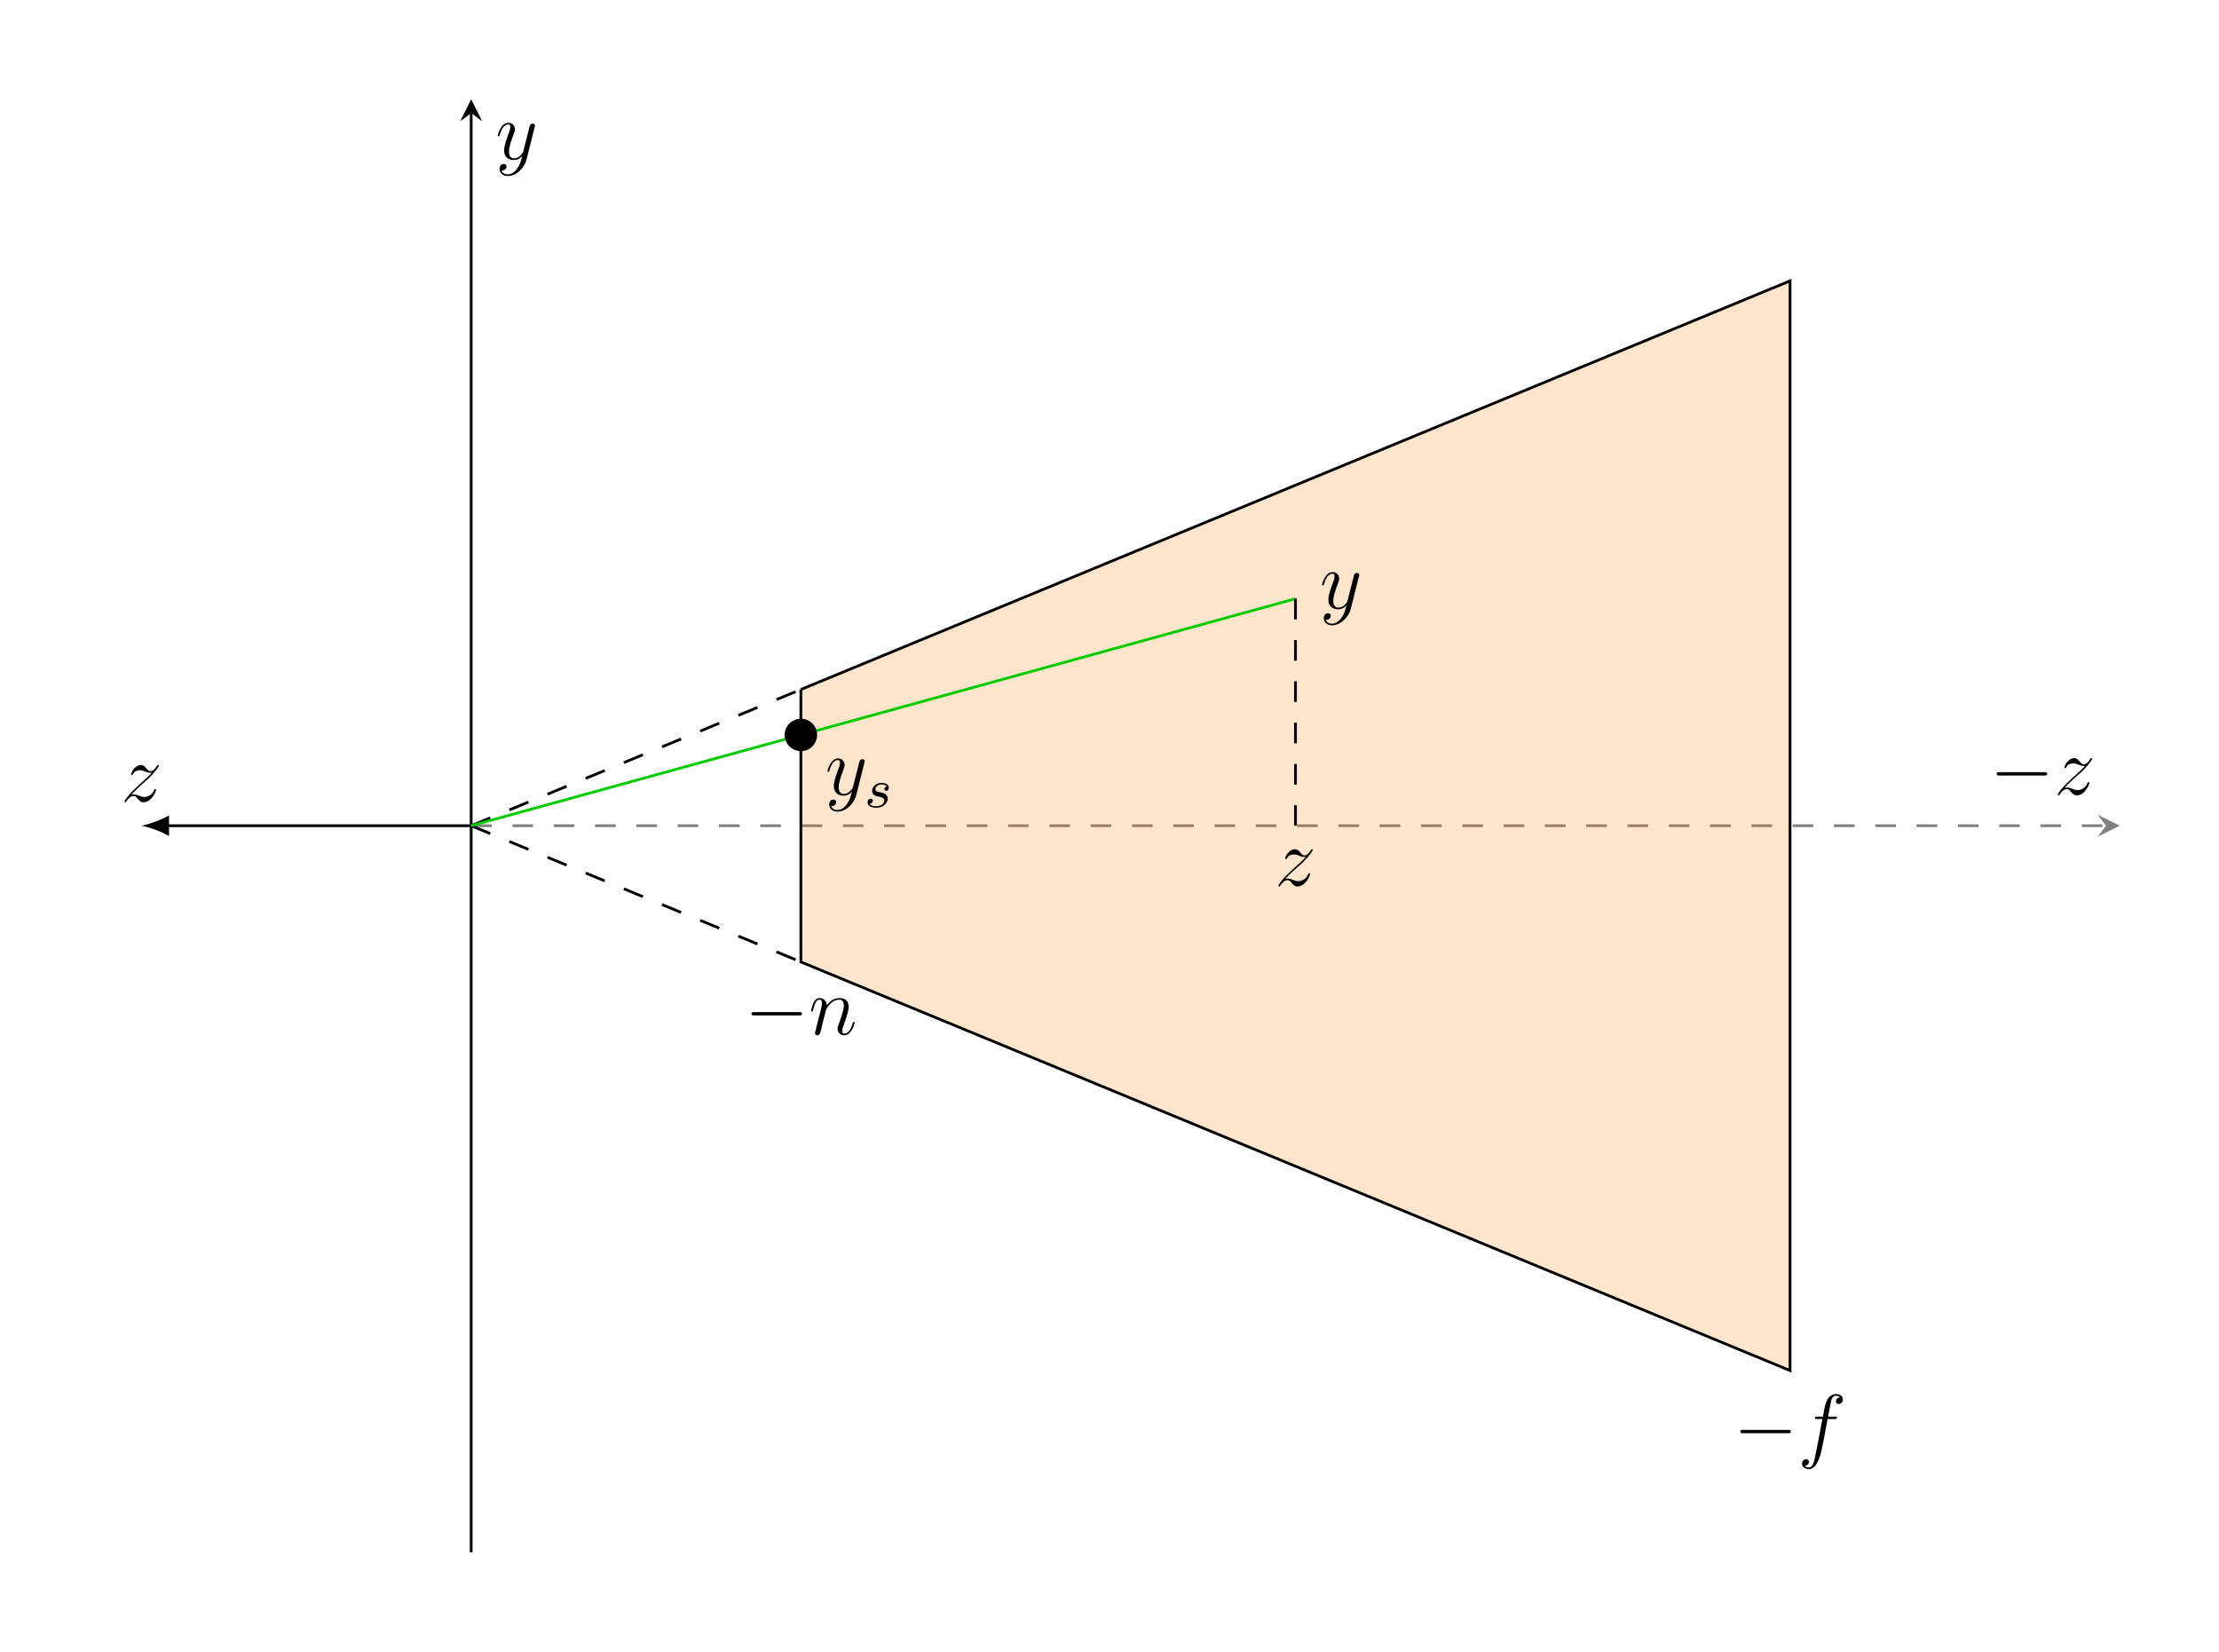
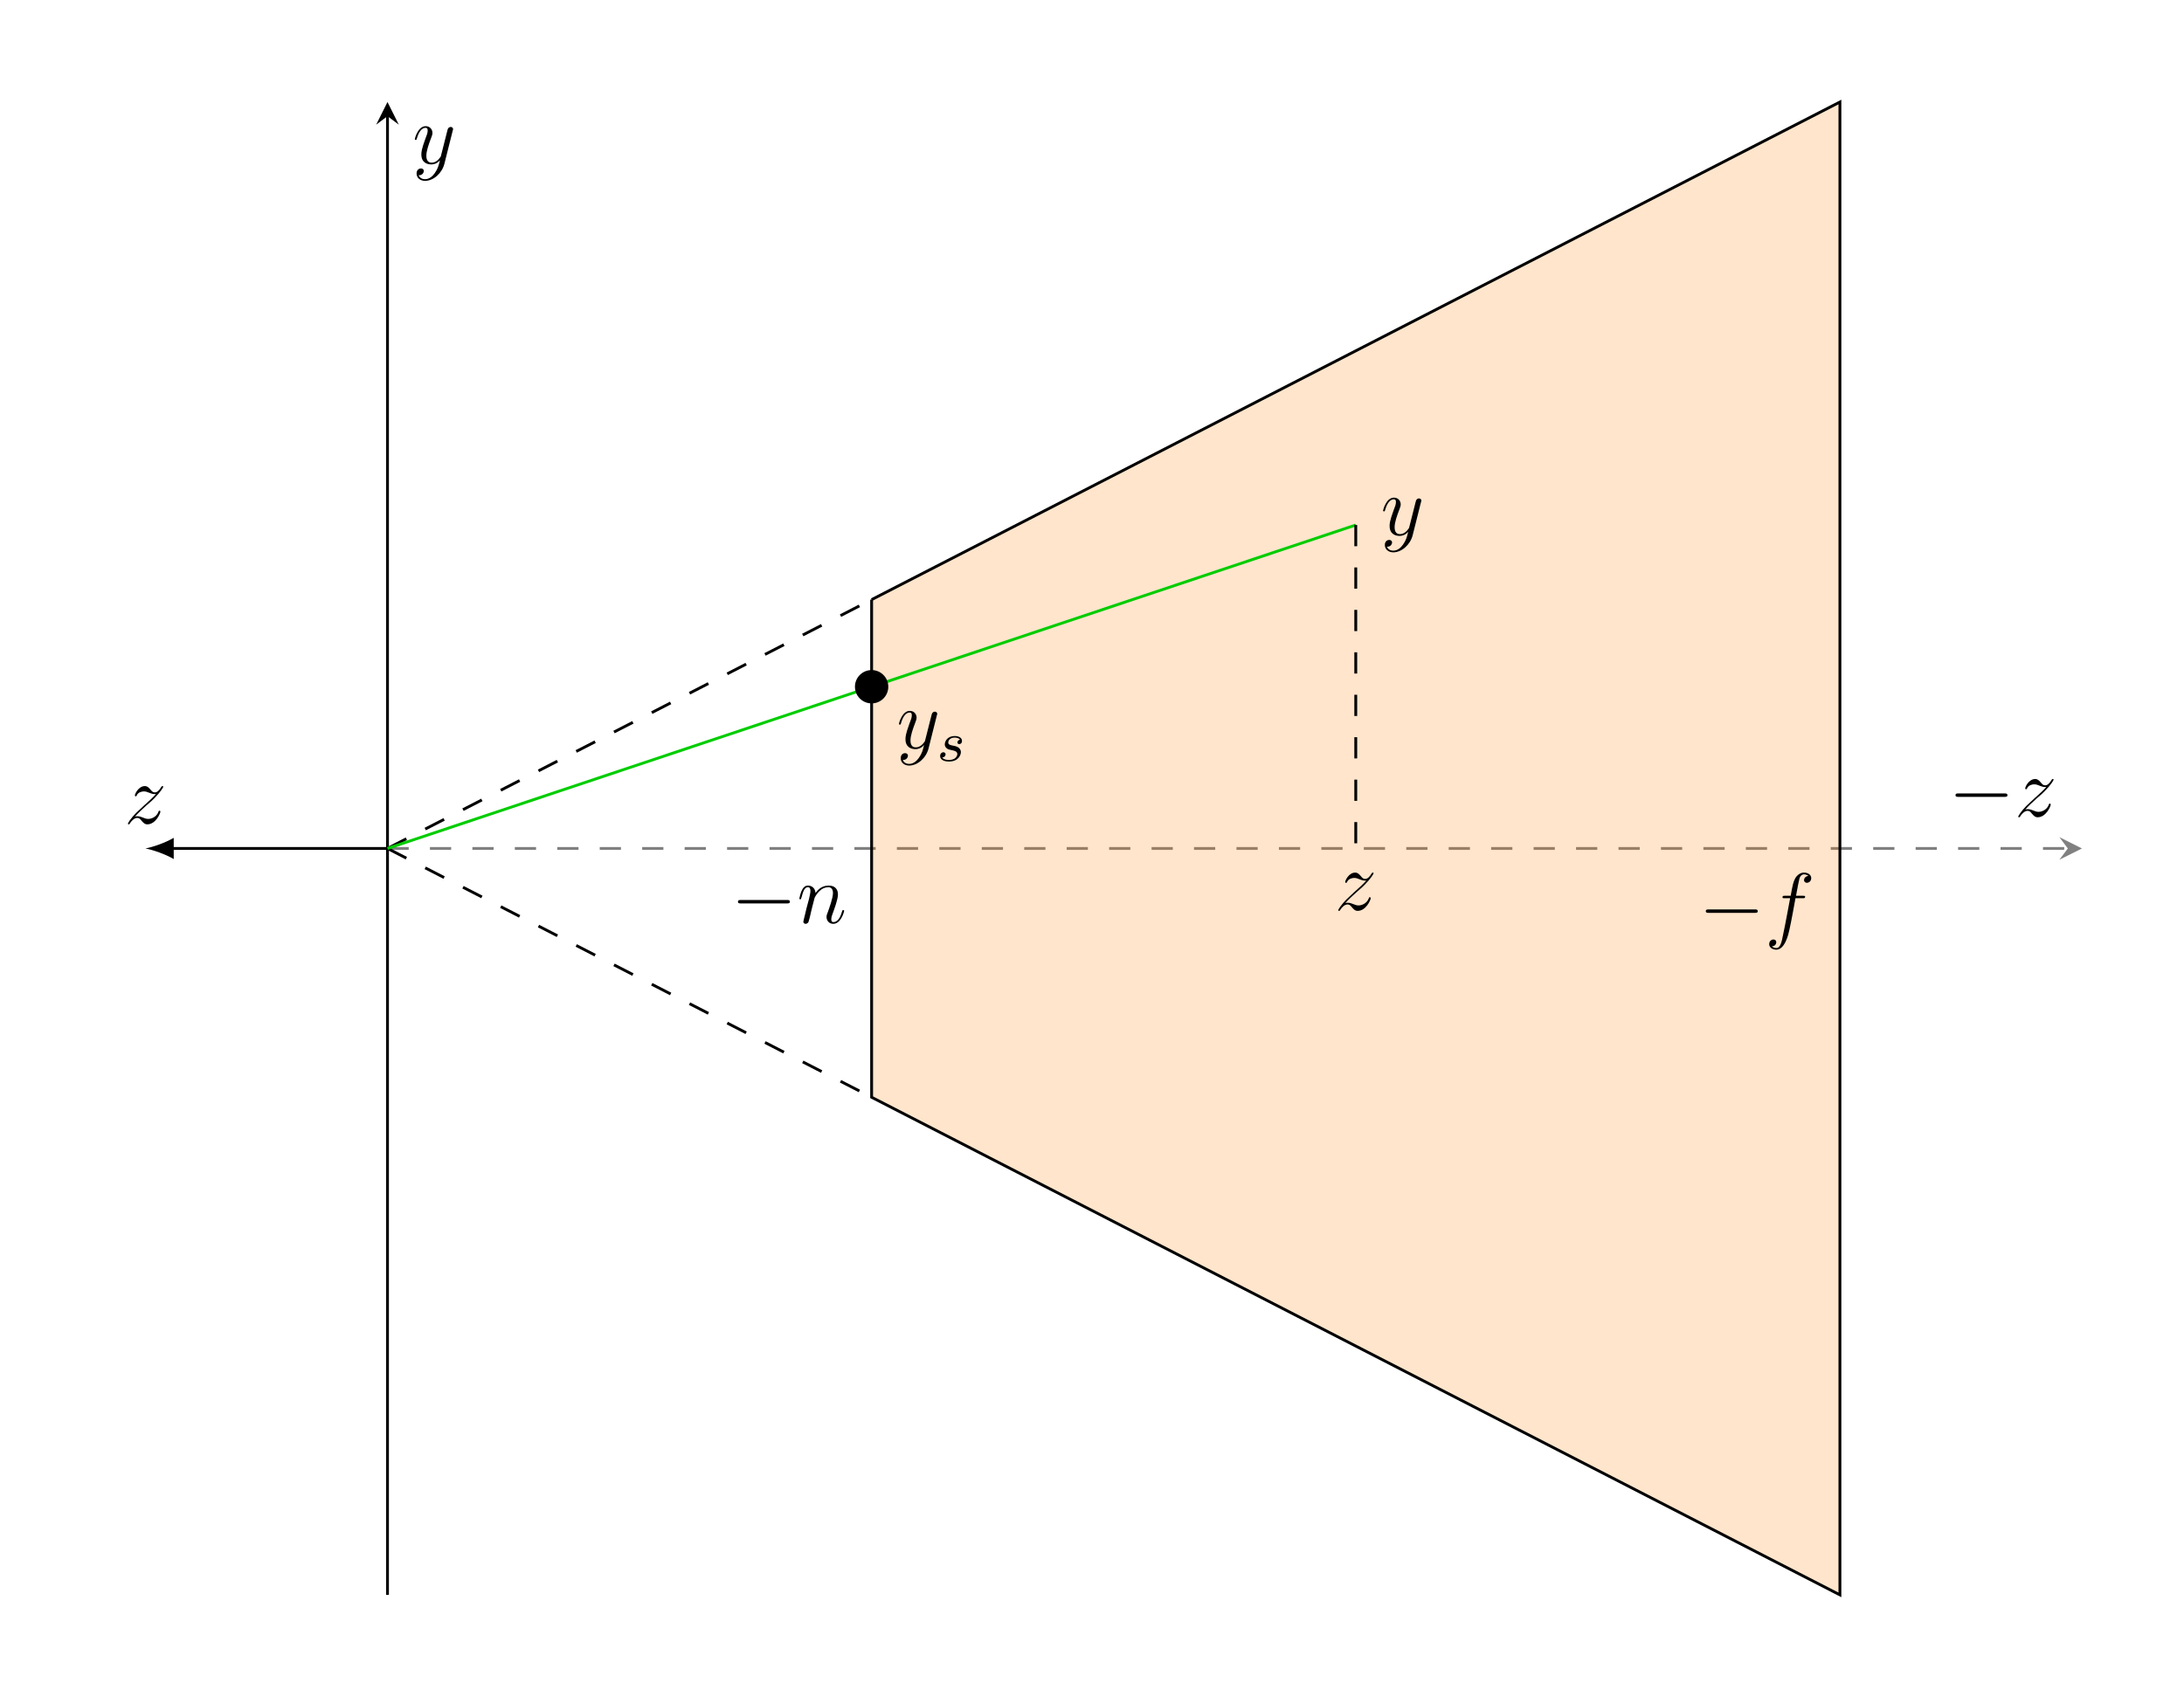
- <svg xmlns="http://www.w3.org/2000/svg" xmlns:xlink="http://www.w3.org/1999/xlink" width="321.207" height="239.028" viewBox="0 0 321.207 239.028">
+ <svg xmlns="http://www.w3.org/2000/svg" xmlns:xlink="http://www.w3.org/1999/xlink" width="307.571pt" height="239.031pt" viewBox="0 0 307.571 239.031" version="1.1">
  <defs>
    <g>
-       <g id="glyph-0-0">
- </g>
-       <g id="glyph-0-1">
-         <path d="M 1.516 -0.969 C 2.031 -1.547 2.453 -1.922 3.047 -2.469 C 3.766 -3.078 4.078 -3.375 4.25 -3.562 C 5.078 -4.391 5.5 -5.078 5.5 -5.172 C 5.5 -5.266 5.406 -5.266 5.375 -5.266 C 5.297 -5.266 5.266 -5.219 5.219 -5.141 C 4.906 -4.625 4.625 -4.375 4.312 -4.375 C 4.062 -4.375 3.938 -4.484 3.703 -4.766 C 3.453 -5.062 3.25 -5.266 2.906 -5.266 C 2.031 -5.266 1.5 -4.188 1.5 -3.938 C 1.5 -3.891 1.516 -3.828 1.625 -3.828 C 1.719 -3.828 1.734 -3.875 1.766 -3.953 C 1.969 -4.438 2.547 -4.516 2.766 -4.516 C 3.031 -4.516 3.266 -4.438 3.516 -4.328 C 3.969 -4.141 4.156 -4.141 4.281 -4.141 C 4.359 -4.141 4.406 -4.141 4.469 -4.141 C 4.078 -3.688 3.438 -3.109 2.891 -2.625 L 1.688 -1.5 C 0.953 -0.766 0.516 -0.062 0.516 0.031 C 0.516 0.094 0.578 0.125 0.641 0.125 C 0.719 0.125 0.734 0.109 0.812 -0.031 C 1 -0.328 1.391 -0.781 1.828 -0.781 C 2.078 -0.781 2.203 -0.688 2.438 -0.391 C 2.672 -0.125 2.875 0.125 3.25 0.125 C 4.422 0.125 5.094 -1.406 5.094 -1.672 C 5.094 -1.719 5.078 -1.797 4.953 -1.797 C 4.859 -1.797 4.859 -1.75 4.812 -1.625 C 4.547 -0.922 3.844 -0.641 3.375 -0.641 C 3.125 -0.641 2.891 -0.719 2.641 -0.828 C 2.156 -1.016 2.031 -1.016 1.875 -1.016 C 1.75 -1.016 1.625 -1.016 1.516 -0.969 Z M 1.516 -0.969 " />
-       </g>
-       <g id="glyph-0-2">
-         <path d="M 5.328 -4.812 C 5.562 -4.812 5.672 -4.812 5.672 -5.031 C 5.672 -5.156 5.562 -5.156 5.359 -5.156 L 4.391 -5.156 C 4.609 -6.391 4.781 -7.234 4.875 -7.609 C 4.953 -7.906 5.203 -8.172 5.516 -8.172 C 5.766 -8.172 6.016 -8.062 6.125 -7.953 C 5.672 -7.906 5.516 -7.562 5.516 -7.359 C 5.516 -7.125 5.703 -6.984 5.922 -6.984 C 6.172 -6.984 6.531 -7.188 6.531 -7.641 C 6.531 -8.141 6.031 -8.422 5.5 -8.422 C 4.984 -8.422 4.484 -8.031 4.25 -7.562 C 4.031 -7.141 3.906 -6.719 3.641 -5.156 L 2.828 -5.156 C 2.609 -5.156 2.484 -5.156 2.484 -4.938 C 2.484 -4.812 2.562 -4.812 2.797 -4.812 L 3.562 -4.812 C 3.344 -3.688 2.859 -0.984 2.578 0.281 C 2.375 1.328 2.203 2.203 1.609 2.203 C 1.562 2.203 1.219 2.203 1 1.969 C 1.609 1.922 1.609 1.406 1.609 1.391 C 1.609 1.141 1.438 1 1.203 1 C 0.969 1 0.609 1.203 0.609 1.656 C 0.609 2.172 1.141 2.438 1.609 2.438 C 2.828 2.438 3.328 0.25 3.453 -0.344 C 3.672 -1.266 4.25 -4.453 4.312 -4.812 Z M 5.328 -4.812 " />
-       </g>
-       <g id="glyph-0-3">
-         <path d="M 2.469 -3.5 C 2.484 -3.578 2.781 -4.172 3.234 -4.547 C 3.531 -4.844 3.938 -5.031 4.406 -5.031 C 4.891 -5.031 5.062 -4.672 5.062 -4.203 C 5.062 -3.516 4.562 -2.156 4.328 -1.5 C 4.219 -1.219 4.156 -1.062 4.156 -0.844 C 4.156 -0.312 4.531 0.125 5.109 0.125 C 6.219 0.125 6.641 -1.641 6.641 -1.703 C 6.641 -1.766 6.594 -1.812 6.516 -1.812 C 6.406 -1.812 6.391 -1.781 6.328 -1.578 C 6.062 -0.594 5.609 -0.125 5.141 -0.125 C 5.016 -0.125 4.828 -0.125 4.828 -0.516 C 4.828 -0.812 4.953 -1.172 5.031 -1.344 C 5.266 -2 5.766 -3.328 5.766 -4.016 C 5.766 -4.734 5.359 -5.266 4.453 -5.266 C 3.375 -5.266 2.828 -4.516 2.609 -4.219 C 2.562 -4.906 2.078 -5.266 1.547 -5.266 C 1.172 -5.266 0.906 -5.047 0.703 -4.641 C 0.484 -4.203 0.328 -3.484 0.328 -3.438 C 0.328 -3.391 0.375 -3.328 0.453 -3.328 C 0.547 -3.328 0.562 -3.344 0.641 -3.625 C 0.828 -4.344 1.047 -5.031 1.516 -5.031 C 1.797 -5.031 1.891 -4.844 1.891 -4.484 C 1.891 -4.219 1.766 -3.75 1.688 -3.375 L 1.344 -2.094 C 1.297 -1.859 1.172 -1.328 1.109 -1.109 C 1.031 -0.797 0.891 -0.234 0.891 -0.172 C 0.891 -0.016 1.031 0.125 1.203 0.125 C 1.344 0.125 1.516 0.047 1.609 -0.125 C 1.641 -0.188 1.75 -0.609 1.812 -0.844 L 2.062 -1.922 Z M 2.469 -3.5 " />
-       </g>
-       <g id="glyph-0-4">
-         <path d="M 3.141 1.344 C 2.828 1.797 2.359 2.203 1.766 2.203 C 1.625 2.203 1.047 2.172 0.875 1.625 C 0.906 1.641 0.969 1.641 0.984 1.641 C 1.344 1.641 1.594 1.328 1.594 1.047 C 1.594 0.781 1.359 0.688 1.188 0.688 C 0.984 0.688 0.578 0.828 0.578 1.406 C 0.578 2.016 1.094 2.438 1.766 2.438 C 2.969 2.438 4.172 1.344 4.5 0.016 L 5.672 -4.656 C 5.688 -4.703 5.719 -4.781 5.719 -4.859 C 5.719 -5.031 5.562 -5.156 5.391 -5.156 C 5.281 -5.156 5.031 -5.109 4.938 -4.75 L 4.047 -1.234 C 4 -1.016 4 -0.984 3.891 -0.859 C 3.656 -0.531 3.266 -0.125 2.688 -0.125 C 2.016 -0.125 1.953 -0.781 1.953 -1.094 C 1.953 -1.781 2.281 -2.703 2.609 -3.562 C 2.734 -3.906 2.812 -4.078 2.812 -4.312 C 2.812 -4.812 2.453 -5.266 1.859 -5.266 C 0.766 -5.266 0.328 -3.531 0.328 -3.438 C 0.328 -3.391 0.375 -3.328 0.453 -3.328 C 0.562 -3.328 0.578 -3.375 0.625 -3.547 C 0.906 -4.547 1.359 -5.031 1.828 -5.031 C 1.938 -5.031 2.141 -5.031 2.141 -4.641 C 2.141 -4.328 2.016 -3.984 1.828 -3.531 C 1.25 -1.953 1.25 -1.562 1.25 -1.281 C 1.25 -0.141 2.062 0.125 2.656 0.125 C 3 0.125 3.438 0.016 3.844 -0.438 L 3.859 -0.422 C 3.688 0.281 3.562 0.75 3.141 1.344 Z M 3.141 1.344 " />
-       </g>
-       <g id="glyph-1-0">
- </g>
-       <g id="glyph-1-1">
-         <path d="M 7.875 -2.75 C 8.078 -2.75 8.297 -2.75 8.297 -2.984 C 8.297 -3.234 8.078 -3.234 7.875 -3.234 L 1.406 -3.234 C 1.203 -3.234 0.984 -3.234 0.984 -2.984 C 0.984 -2.75 1.203 -2.75 1.406 -2.75 Z M 7.875 -2.75 " />
-       </g>
-       <g id="glyph-2-0">
- </g>
-       <g id="glyph-2-1">
-         <path d="M 3.219 -3 C 3.031 -2.969 2.859 -2.828 2.859 -2.625 C 2.859 -2.484 2.953 -2.375 3.125 -2.375 C 3.25 -2.375 3.5 -2.469 3.5 -2.828 C 3.5 -3.312 2.984 -3.516 2.484 -3.516 C 1.422 -3.516 1.078 -2.75 1.078 -2.344 C 1.078 -2.266 1.078 -1.984 1.375 -1.766 C 1.562 -1.625 1.703 -1.594 2.109 -1.516 C 2.391 -1.453 2.844 -1.375 2.844 -0.969 C 2.844 -0.75 2.688 -0.5 2.469 -0.344 C 2.172 -0.156 1.781 -0.141 1.656 -0.141 C 1.469 -0.141 0.922 -0.172 0.719 -0.5 C 1.125 -0.516 1.188 -0.844 1.188 -0.938 C 1.188 -1.172 0.969 -1.234 0.875 -1.234 C 0.75 -1.234 0.422 -1.125 0.422 -0.688 C 0.422 -0.219 0.922 0.078 1.656 0.078 C 3.047 0.078 3.344 -0.906 3.344 -1.234 C 3.344 -1.953 2.562 -2.109 2.266 -2.156 C 1.875 -2.234 1.562 -2.281 1.562 -2.625 C 1.562 -2.766 1.703 -3.297 2.484 -3.297 C 2.781 -3.297 3.094 -3.203 3.219 -3 Z M 3.219 -3 " />
-       </g>
+       <symbol overflow="visible" id="glyph0-0">
+         <path style="stroke:none;" d="" />
+       </symbol>
+       <symbol overflow="visible" id="glyph0-1">
+         <path style="stroke:none;" d="M 1.516 -0.969 C 2.031 -1.547 2.453 -1.922 3.047 -2.469 C 3.766 -3.078 4.078 -3.375 4.25 -3.562 C 5.078 -4.391 5.5 -5.078 5.5 -5.172 C 5.5 -5.266 5.406 -5.266 5.375 -5.266 C 5.297 -5.266 5.266 -5.219 5.219 -5.141 C 4.906 -4.625 4.625 -4.375 4.312 -4.375 C 4.062 -4.375 3.938 -4.484 3.703 -4.766 C 3.453 -5.062 3.25 -5.266 2.906 -5.266 C 2.031 -5.266 1.5 -4.188 1.5 -3.938 C 1.5 -3.891 1.516 -3.828 1.625 -3.828 C 1.719 -3.828 1.734 -3.875 1.766 -3.953 C 1.969 -4.438 2.547 -4.516 2.766 -4.516 C 3.031 -4.516 3.266 -4.438 3.516 -4.328 C 3.969 -4.141 4.156 -4.141 4.281 -4.141 C 4.359 -4.141 4.406 -4.141 4.469 -4.141 C 4.078 -3.688 3.438 -3.109 2.891 -2.625 L 1.688 -1.5 C 0.953 -0.766 0.516 -0.062 0.516 0.031 C 0.516 0.094 0.578 0.125 0.641 0.125 C 0.719 0.125 0.734 0.109 0.812 -0.031 C 1 -0.328 1.391 -0.781 1.828 -0.781 C 2.078 -0.781 2.203 -0.688 2.438 -0.391 C 2.672 -0.125 2.875 0.125 3.25 0.125 C 4.422 0.125 5.094 -1.406 5.094 -1.672 C 5.094 -1.719 5.078 -1.797 4.953 -1.797 C 4.859 -1.797 4.859 -1.75 4.812 -1.625 C 4.547 -0.922 3.844 -0.641 3.375 -0.641 C 3.125 -0.641 2.891 -0.719 2.641 -0.828 C 2.156 -1.016 2.031 -1.016 1.875 -1.016 C 1.75 -1.016 1.625 -1.016 1.516 -0.969 Z M 1.516 -0.969 " />
+       </symbol>
+       <symbol overflow="visible" id="glyph0-2">
+         <path style="stroke:none;" d="M 5.328 -4.812 C 5.562 -4.812 5.672 -4.812 5.672 -5.031 C 5.672 -5.156 5.562 -5.156 5.359 -5.156 L 4.391 -5.156 C 4.609 -6.391 4.781 -7.234 4.875 -7.609 C 4.953 -7.906 5.203 -8.172 5.516 -8.172 C 5.766 -8.172 6.016 -8.062 6.125 -7.953 C 5.672 -7.906 5.516 -7.562 5.516 -7.359 C 5.516 -7.125 5.703 -6.984 5.922 -6.984 C 6.172 -6.984 6.531 -7.188 6.531 -7.641 C 6.531 -8.141 6.031 -8.422 5.5 -8.422 C 4.984 -8.422 4.484 -8.031 4.25 -7.562 C 4.031 -7.141 3.906 -6.719 3.641 -5.156 L 2.828 -5.156 C 2.609 -5.156 2.484 -5.156 2.484 -4.938 C 2.484 -4.812 2.562 -4.812 2.797 -4.812 L 3.562 -4.812 C 3.344 -3.688 2.859 -0.984 2.578 0.281 C 2.375 1.328 2.203 2.203 1.609 2.203 C 1.562 2.203 1.219 2.203 1 1.969 C 1.609 1.922 1.609 1.406 1.609 1.391 C 1.609 1.141 1.438 1 1.203 1 C 0.969 1 0.609 1.203 0.609 1.656 C 0.609 2.172 1.141 2.438 1.609 2.438 C 2.828 2.438 3.328 0.25 3.453 -0.344 C 3.672 -1.266 4.25 -4.453 4.312 -4.812 Z M 5.328 -4.812 " />
+       </symbol>
+       <symbol overflow="visible" id="glyph0-3">
+         <path style="stroke:none;" d="M 2.469 -3.5 C 2.484 -3.578 2.781 -4.172 3.234 -4.547 C 3.531 -4.844 3.938 -5.031 4.406 -5.031 C 4.891 -5.031 5.062 -4.672 5.062 -4.203 C 5.062 -3.516 4.562 -2.156 4.328 -1.5 C 4.219 -1.219 4.156 -1.062 4.156 -0.844 C 4.156 -0.312 4.531 0.125 5.109 0.125 C 6.219 0.125 6.641 -1.641 6.641 -1.703 C 6.641 -1.766 6.594 -1.812 6.516 -1.812 C 6.406 -1.812 6.391 -1.781 6.328 -1.578 C 6.062 -0.594 5.609 -0.125 5.141 -0.125 C 5.016 -0.125 4.828 -0.125 4.828 -0.516 C 4.828 -0.812 4.953 -1.172 5.031 -1.344 C 5.266 -2 5.766 -3.328 5.766 -4.016 C 5.766 -4.734 5.359 -5.266 4.453 -5.266 C 3.375 -5.266 2.828 -4.516 2.609 -4.219 C 2.562 -4.906 2.078 -5.266 1.547 -5.266 C 1.172 -5.266 0.906 -5.047 0.703 -4.641 C 0.484 -4.203 0.328 -3.484 0.328 -3.438 C 0.328 -3.391 0.375 -3.328 0.453 -3.328 C 0.547 -3.328 0.562 -3.344 0.641 -3.625 C 0.828 -4.344 1.047 -5.031 1.516 -5.031 C 1.797 -5.031 1.891 -4.844 1.891 -4.484 C 1.891 -4.219 1.766 -3.75 1.688 -3.375 L 1.344 -2.094 C 1.297 -1.859 1.172 -1.328 1.109 -1.109 C 1.031 -0.797 0.891 -0.234 0.891 -0.172 C 0.891 -0.016 1.031 0.125 1.203 0.125 C 1.344 0.125 1.516 0.047 1.609 -0.125 C 1.641 -0.188 1.75 -0.609 1.812 -0.844 L 2.062 -1.922 Z M 2.469 -3.5 " />
+       </symbol>
+       <symbol overflow="visible" id="glyph0-4">
+         <path style="stroke:none;" d="M 3.141 1.344 C 2.828 1.797 2.359 2.203 1.766 2.203 C 1.625 2.203 1.047 2.172 0.875 1.625 C 0.906 1.641 0.969 1.641 0.984 1.641 C 1.344 1.641 1.594 1.328 1.594 1.047 C 1.594 0.781 1.359 0.688 1.188 0.688 C 0.984 0.688 0.578 0.828 0.578 1.406 C 0.578 2.016 1.094 2.438 1.766 2.438 C 2.969 2.438 4.172 1.344 4.5 0.016 L 5.672 -4.656 C 5.688 -4.703 5.719 -4.781 5.719 -4.859 C 5.719 -5.031 5.562 -5.156 5.391 -5.156 C 5.281 -5.156 5.031 -5.109 4.938 -4.75 L 4.047 -1.234 C 4 -1.016 4 -0.984 3.891 -0.859 C 3.656 -0.531 3.266 -0.125 2.688 -0.125 C 2.016 -0.125 1.953 -0.781 1.953 -1.094 C 1.953 -1.781 2.281 -2.703 2.609 -3.562 C 2.734 -3.906 2.812 -4.078 2.812 -4.312 C 2.812 -4.812 2.453 -5.266 1.859 -5.266 C 0.766 -5.266 0.328 -3.531 0.328 -3.438 C 0.328 -3.391 0.375 -3.328 0.453 -3.328 C 0.562 -3.328 0.578 -3.375 0.625 -3.547 C 0.906 -4.547 1.359 -5.031 1.828 -5.031 C 1.938 -5.031 2.141 -5.031 2.141 -4.641 C 2.141 -4.328 2.016 -3.984 1.828 -3.531 C 1.25 -1.953 1.25 -1.562 1.25 -1.281 C 1.25 -0.141 2.062 0.125 2.656 0.125 C 3 0.125 3.438 0.016 3.844 -0.438 L 3.859 -0.422 C 3.688 0.281 3.562 0.75 3.141 1.344 Z M 3.141 1.344 " />
+       </symbol>
+       <symbol overflow="visible" id="glyph1-0">
+         <path style="stroke:none;" d="" />
+       </symbol>
+       <symbol overflow="visible" id="glyph1-1">
+         <path style="stroke:none;" d="M 7.875 -2.75 C 8.078 -2.75 8.297 -2.75 8.297 -2.984 C 8.297 -3.234 8.078 -3.234 7.875 -3.234 L 1.406 -3.234 C 1.203 -3.234 0.984 -3.234 0.984 -2.984 C 0.984 -2.75 1.203 -2.75 1.406 -2.75 Z M 7.875 -2.75 " />
+       </symbol>
+       <symbol overflow="visible" id="glyph2-0">
+         <path style="stroke:none;" d="" />
+       </symbol>
+       <symbol overflow="visible" id="glyph2-1">
+         <path style="stroke:none;" d="M 3.219 -3 C 3.031 -2.969 2.859 -2.828 2.859 -2.625 C 2.859 -2.484 2.953 -2.375 3.125 -2.375 C 3.25 -2.375 3.5 -2.469 3.5 -2.828 C 3.5 -3.312 2.984 -3.516 2.484 -3.516 C 1.422 -3.516 1.078 -2.75 1.078 -2.344 C 1.078 -2.266 1.078 -1.984 1.375 -1.766 C 1.562 -1.625 1.703 -1.594 2.109 -1.516 C 2.391 -1.453 2.844 -1.375 2.844 -0.969 C 2.844 -0.75 2.688 -0.5 2.469 -0.344 C 2.172 -0.156 1.781 -0.141 1.656 -0.141 C 1.469 -0.141 0.922 -0.172 0.719 -0.5 C 1.125 -0.516 1.188 -0.844 1.188 -0.938 C 1.188 -1.172 0.969 -1.234 0.875 -1.234 C 0.75 -1.234 0.422 -1.125 0.422 -0.688 C 0.422 -0.219 0.922 0.078 1.656 0.078 C 3.047 0.078 3.344 -0.906 3.344 -1.234 C 3.344 -1.953 2.562 -2.109 2.266 -2.156 C 1.875 -2.234 1.562 -2.281 1.562 -2.625 C 1.562 -2.766 1.703 -3.297 2.484 -3.297 C 2.781 -3.297 3.094 -3.203 3.219 -3 Z M 3.219 -3 " />
+       </symbol>
    </g>
  </defs>
-   <path fill="none" stroke-width="0.399" stroke-linecap="butt" stroke-linejoin="miter" stroke="rgb(50%, 50%, 50%)" stroke-opacity="1" stroke-dasharray="2.989 2.989" stroke-miterlimit="10" d="M -0.002 105.144 L 236.639 105.144 " transform="matrix(1, 0, 0, -1, 68.205, 224.656)" />
-   <path fill-rule="nonzero" fill="rgb(50%, 50%, 50%)" fill-opacity="1" d="M 306.84 119.512 L 303.648 117.918 L 304.844 119.512 L 303.648 121.105 " />
-   <path fill="none" stroke-width="0.399" stroke-linecap="butt" stroke-linejoin="miter" stroke="rgb(0%, 0%, 0%)" stroke-opacity="1" stroke-miterlimit="10" d="M -0.002 -0 L -0.002 208.293 " transform="matrix(1, 0, 0, -1, 68.205, 224.656)" />
-   <path fill-rule="nonzero" fill="rgb(0%, 0%, 0%)" fill-opacity="1" d="M 68.203 14.371 L 66.609 17.559 L 68.203 16.363 L 69.801 17.559 " />
-   <path fill="none" stroke-width="0.399" stroke-linecap="butt" stroke-linejoin="miter" stroke="rgb(0%, 0%, 0%)" stroke-opacity="1" stroke-miterlimit="10" d="M -0.002 105.144 L -44.139 105.144 " transform="matrix(1, 0, 0, -1, 68.205, 224.656)" />
-   <path fill-rule="nonzero" fill="rgb(0%, 0%, 0%)" fill-opacity="1" d="M 20.477 119.512 C 21.543 119.711 23.27 120.309 24.465 121.008 L 24.465 118.02 C 23.27 118.715 21.543 119.312 20.477 119.512 " />
-   <g fill="rgb(0%, 0%, 0%)" fill-opacity="1">
-     <use xlink:href="#glyph-0-1" x="17.494" y="115.994" />
-   </g>
-   <path fill="none" stroke-width="0.399" stroke-linecap="butt" stroke-linejoin="miter" stroke="rgb(0%, 0%, 0%)" stroke-opacity="1" stroke-dasharray="2.989 2.989" stroke-miterlimit="10" d="M -0.002 105.144 L 47.725 124.859 " transform="matrix(1, 0, 0, -1, 68.205, 224.656)" />
-   <path fill="none" stroke-width="0.399" stroke-linecap="butt" stroke-linejoin="miter" stroke="rgb(0%, 0%, 0%)" stroke-opacity="1" stroke-dasharray="2.989 2.989" stroke-miterlimit="10" d="M -0.002 105.144 L 47.725 85.429 " transform="matrix(1, 0, 0, -1, 68.205, 224.656)" />
-   <path fill-rule="nonzero" fill="rgb(100%, 50%, 0%)" fill-opacity="0.2" stroke-width="0.399" stroke-linecap="butt" stroke-linejoin="miter" stroke="rgb(0%, 0%, 0%)" stroke-opacity="1" stroke-miterlimit="10" d="M 47.725 124.859 L 190.908 184 L 190.908 26.285 L 47.725 85.429 L 47.725 124.859 " transform="matrix(1, 0, 0, -1, 68.205, 224.656)" />
-   <g fill="rgb(0%, 0%, 0%)" fill-opacity="1">
-     <use xlink:href="#glyph-1-1" x="250.937" y="210.192" />
-   </g>
-   <g fill="rgb(0%, 0%, 0%)" fill-opacity="1">
-     <use xlink:href="#glyph-0-2" x="260.235" y="210.192" />
-   </g>
-   <g fill="rgb(0%, 0%, 0%)" fill-opacity="1">
-     <use xlink:href="#glyph-1-1" x="107.788" y="149.722" />
-   </g>
-   <g fill="rgb(0%, 0%, 0%)" fill-opacity="1">
-     <use xlink:href="#glyph-0-3" x="117.086" y="149.722" />
-   </g>
-   <path fill="none" stroke-width="0.399" stroke-linecap="butt" stroke-linejoin="miter" stroke="rgb(0%, 79.999%, 0%)" stroke-opacity="1" stroke-miterlimit="10" d="M -0.002 105.144 L 119.318 138 " transform="matrix(1, 0, 0, -1, 68.205, 224.656)" />
-   <g fill="rgb(0%, 0%, 0%)" fill-opacity="1">
-     <use xlink:href="#glyph-0-4" x="191.04" y="88.069" />
-   </g>
-   <path fill="none" stroke-width="0.399" stroke-linecap="butt" stroke-linejoin="miter" stroke="rgb(0%, 0%, 0%)" stroke-opacity="1" stroke-dasharray="2.989 2.989" stroke-miterlimit="10" d="M 119.318 138 L 119.318 105.144 " transform="matrix(1, 0, 0, -1, 68.205, 224.656)" />
-   <g fill="rgb(0%, 0%, 0%)" fill-opacity="1">
-     <use xlink:href="#glyph-0-1" x="184.535" y="128.181" />
-   </g>
-   <path fill-rule="nonzero" fill="rgb(0%, 0%, 0%)" fill-opacity="1" d="M 118.281 106.371 C 118.281 105.074 117.227 104.023 115.93 104.023 C 114.633 104.023 113.582 105.074 113.582 106.371 C 113.582 107.668 114.633 108.719 115.93 108.719 C 117.227 108.719 118.281 107.668 118.281 106.371 Z M 118.281 106.371 " />
-   <g fill="rgb(0%, 0%, 0%)" fill-opacity="1">
-     <use xlink:href="#glyph-0-4" x="119.451" y="115.038" />
-   </g>
-   <g fill="rgb(0%, 0%, 0%)" fill-opacity="1">
-     <use xlink:href="#glyph-2-1" x="125.158" y="116.832" />
-   </g>
-   <g fill="rgb(0%, 0%, 0%)" fill-opacity="1">
-     <use xlink:href="#glyph-1-1" x="288.046" y="114.998" />
-   </g>
-   <g fill="rgb(0%, 0%, 0%)" fill-opacity="1">
-     <use xlink:href="#glyph-0-1" x="297.345" y="114.998" />
-   </g>
-   <g fill="rgb(0%, 0%, 0%)" fill-opacity="1">
-     <use xlink:href="#glyph-0-4" x="71.725" y="23.039" />
+   <g id="surface1">
+     <path style="fill:none;stroke-width:0.399;stroke-linecap:butt;stroke-linejoin:miter;stroke:rgb(50%,50%,50%);stroke-opacity:1;stroke-dasharray:2.989,2.989;stroke-miterlimit:10;" d="M 0.001 105.143 L 236.642 105.143 " transform="matrix(1,0,0,-1,54.569,224.659)" />
+     <path style=" stroke:none;fill-rule:nonzero;fill:rgb(50%,50%,50%);fill-opacity:1;" d="M 293.203 119.516 L 290.016 117.922 L 291.211 119.516 L 290.016 121.109 " />
+     <path style="fill:none;stroke-width:0.399;stroke-linecap:butt;stroke-linejoin:miter;stroke:rgb(0%,0%,0%);stroke-opacity:1;stroke-miterlimit:10;" d="M 0.001 -0.001 L 0.001 208.296 " transform="matrix(1,0,0,-1,54.569,224.659)" />
+     <path style=" stroke:none;fill-rule:nonzero;fill:rgb(0%,0%,0%);fill-opacity:1;" d="M 54.57 14.371 L 52.977 17.559 L 54.57 16.363 L 56.164 17.559 " />
+     <path style="fill:none;stroke-width:0.399;stroke-linecap:butt;stroke-linejoin:miter;stroke:rgb(0%,0%,0%);stroke-opacity:1;stroke-miterlimit:10;" d="M 0.001 105.143 L -30.503 105.143 " transform="matrix(1,0,0,-1,54.569,224.659)" />
+     <path style=" stroke:none;fill-rule:nonzero;fill:rgb(0%,0%,0%);fill-opacity:1;" d="M 20.48 119.516 C 21.543 119.715 23.27 120.312 24.465 121.008 L 24.465 118.02 C 23.27 118.719 21.543 119.316 20.48 119.516 " />
+     <g style="fill:rgb(0%,0%,0%);fill-opacity:1;">
+       <use xlink:href="#glyph0-1" x="17.494" y="115.996" />
+     </g>
+     <path style="fill:none;stroke-width:0.399;stroke-linecap:butt;stroke-linejoin:miter;stroke:rgb(0%,0%,0%);stroke-opacity:1;stroke-dasharray:2.989,2.989;stroke-miterlimit:10;" d="M 0.001 105.143 L 68.181 140.194 " transform="matrix(1,0,0,-1,54.569,224.659)" />
+     <path style="fill:none;stroke-width:0.399;stroke-linecap:butt;stroke-linejoin:miter;stroke:rgb(0%,0%,0%);stroke-opacity:1;stroke-dasharray:2.989,2.989;stroke-miterlimit:10;" d="M 0.001 105.143 L 68.181 70.097 " transform="matrix(1,0,0,-1,54.569,224.659)" />
+     <path style="fill-rule:nonzero;fill:rgb(100%,50%,0%);fill-opacity:0.2;stroke-width:0.399;stroke-linecap:butt;stroke-linejoin:miter;stroke:rgb(0%,0%,0%);stroke-opacity:1;stroke-miterlimit:10;" d="M 68.181 140.194 L 204.544 210.288 L 204.544 -0.001 L 68.181 70.097 L 68.181 140.194 " transform="matrix(1,0,0,-1,54.569,224.659)" />
+     <g style="fill:rgb(0%,0%,0%);fill-opacity:1;">
+       <use xlink:href="#glyph1-1" x="239.244" y="131.337" />
+     </g>
+     <g style="fill:rgb(0%,0%,0%);fill-opacity:1;">
+       <use xlink:href="#glyph0-2" x="248.543" y="131.337" />
+     </g>
+     <g style="fill:rgb(0%,0%,0%);fill-opacity:1;">
+       <use xlink:href="#glyph1-1" x="102.943" y="130.009" />
+     </g>
+     <g style="fill:rgb(0%,0%,0%);fill-opacity:1;">
+       <use xlink:href="#glyph0-3" x="112.242" y="130.009" />
+     </g>
+     <path style="fill:none;stroke-width:0.399;stroke-linecap:butt;stroke-linejoin:miter;stroke:rgb(0%,79.999%,0%);stroke-opacity:1;stroke-miterlimit:10;" d="M 0.001 105.143 L 136.361 150.706 " transform="matrix(1,0,0,-1,54.569,224.659)" />
+     <g style="fill:rgb(0%,0%,0%);fill-opacity:1;">
+       <use xlink:href="#glyph0-4" x="194.449" y="75.365" />
+     </g>
+     <path style="fill:none;stroke-width:0.399;stroke-linecap:butt;stroke-linejoin:miter;stroke:rgb(0%,0%,0%);stroke-opacity:1;stroke-dasharray:2.989,2.989;stroke-miterlimit:10;" d="M 136.361 150.706 L 136.361 105.143 " transform="matrix(1,0,0,-1,54.569,224.659)" />
+     <g style="fill:rgb(0%,0%,0%);fill-opacity:1;">
+       <use xlink:href="#glyph0-1" x="187.944" y="128.183" />
+     </g>
+     <path style=" stroke:none;fill-rule:nonzero;fill:rgb(0%,0%,0%);fill-opacity:1;" d="M 125.098 96.734 C 125.098 95.438 124.047 94.387 122.75 94.387 C 121.453 94.387 120.402 95.438 120.402 96.734 C 120.402 98.031 121.453 99.082 122.75 99.082 C 124.047 99.082 125.098 98.031 125.098 96.734 Z M 125.098 96.734 " />
+     <g style="fill:rgb(0%,0%,0%);fill-opacity:1;">
+       <use xlink:href="#glyph0-4" x="126.269" y="105.402" />
+     </g>
+     <g style="fill:rgb(0%,0%,0%);fill-opacity:1;">
+       <use xlink:href="#glyph2-1" x="131.976" y="107.195" />
+     </g>
+     <g style="fill:rgb(0%,0%,0%);fill-opacity:1;">
+       <use xlink:href="#glyph1-1" x="274.41" y="114.999" />
+     </g>
+     <g style="fill:rgb(0%,0%,0%);fill-opacity:1;">
+       <use xlink:href="#glyph0-1" x="283.709" y="114.999" />
+     </g>
+     <g style="fill:rgb(0%,0%,0%);fill-opacity:1;">
+       <use xlink:href="#glyph0-4" x="58.089" y="23.039" />
+     </g>
  </g>
</svg>
